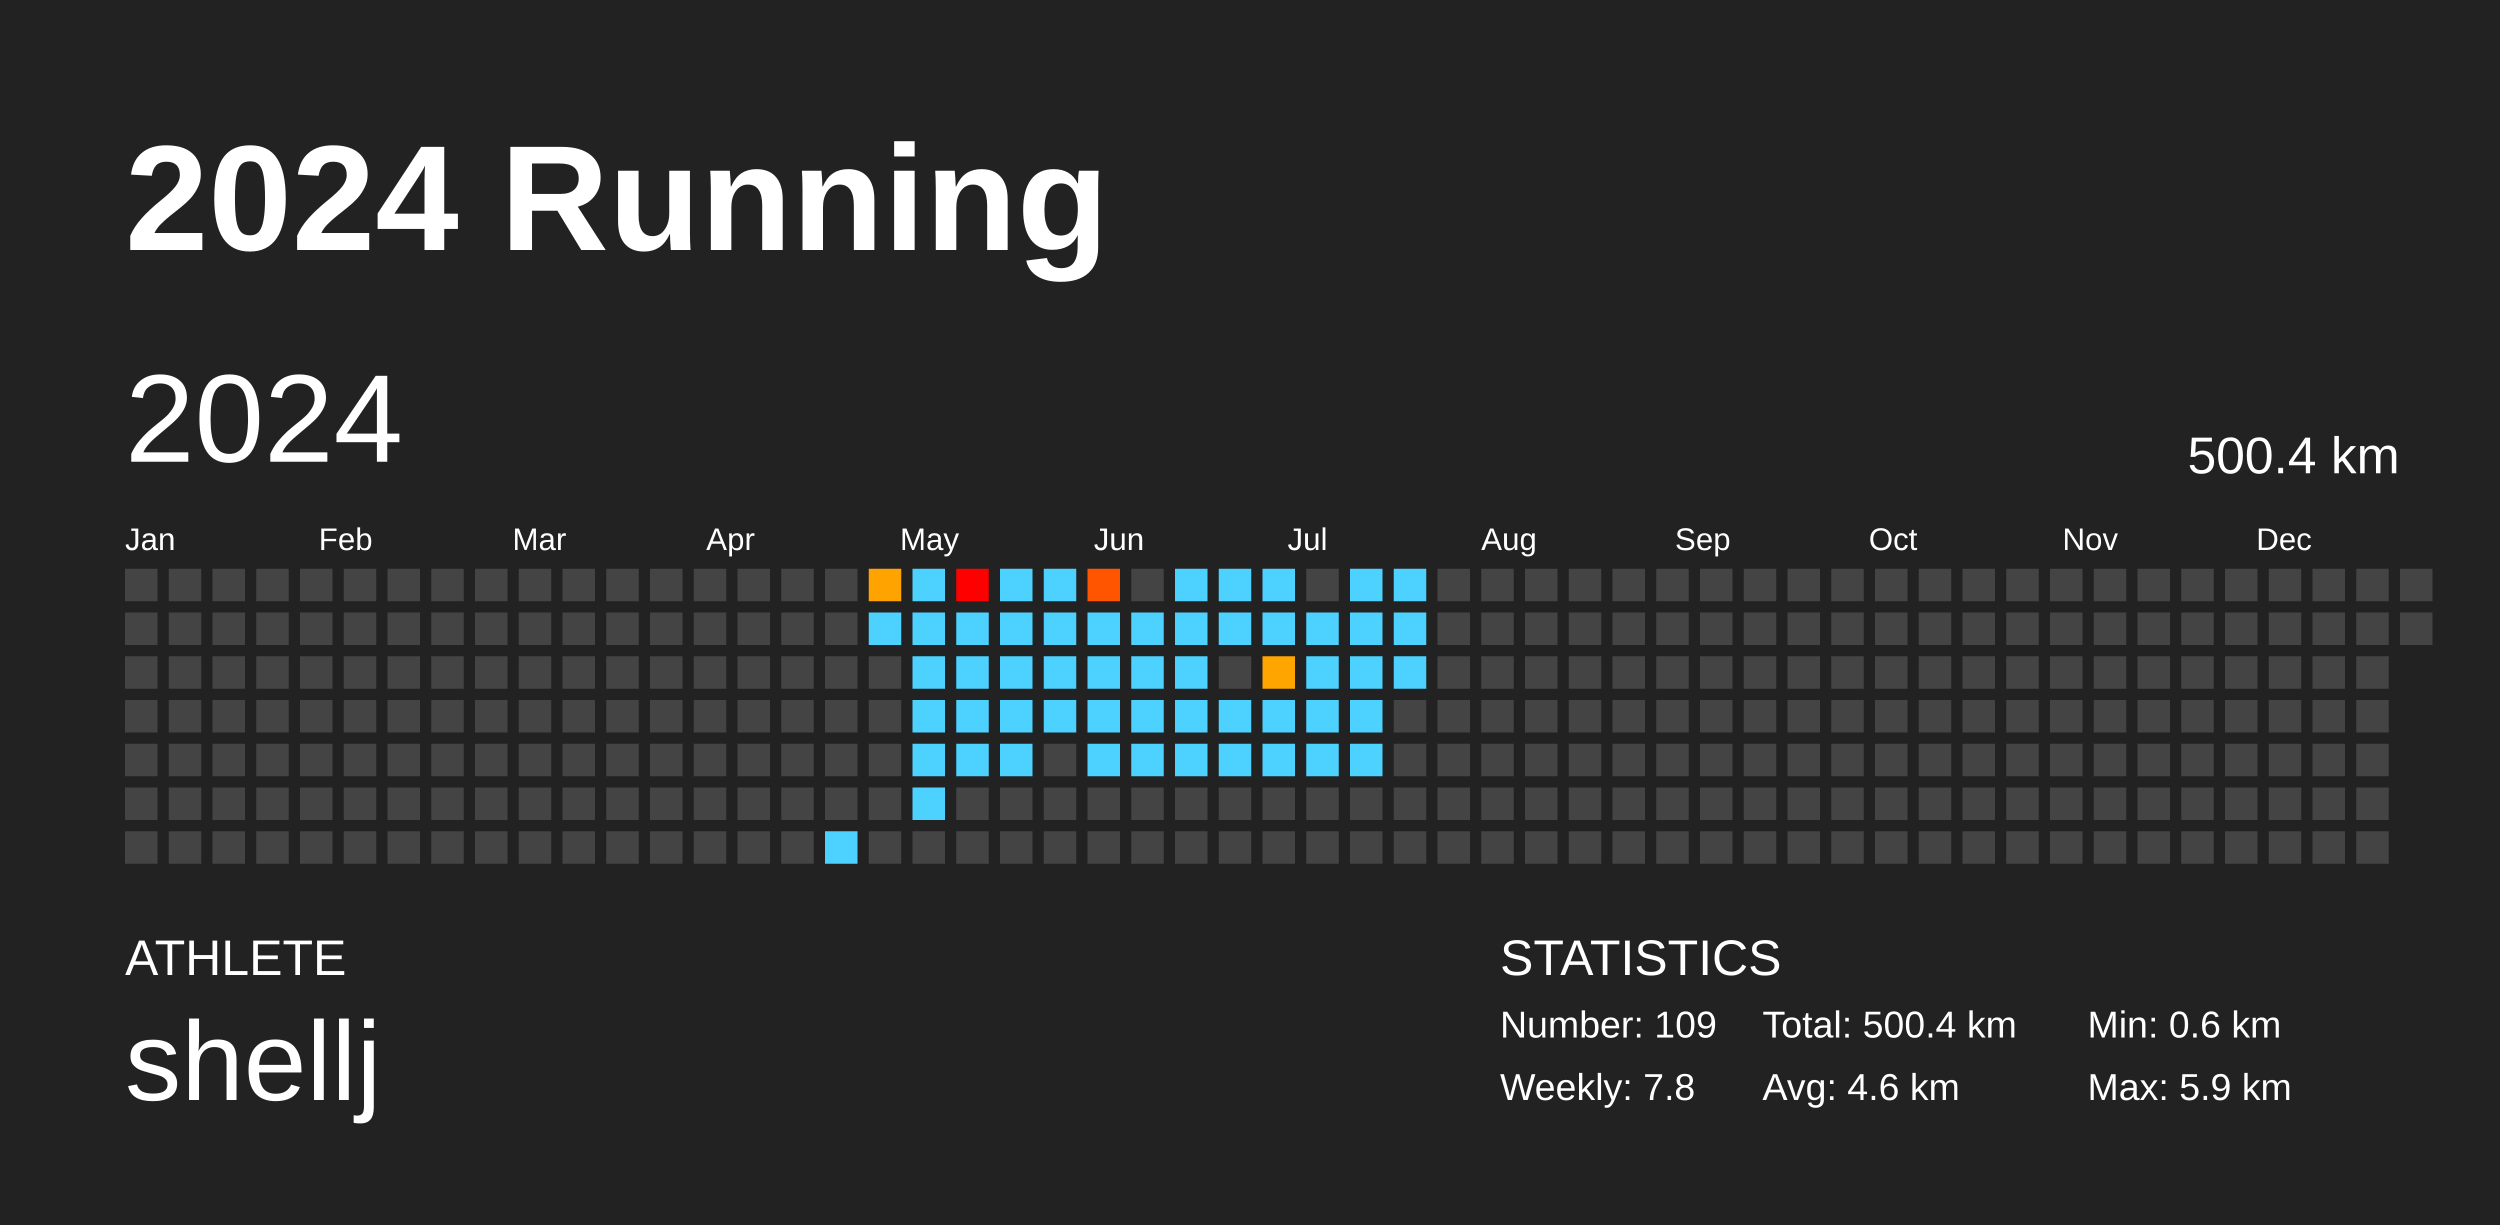
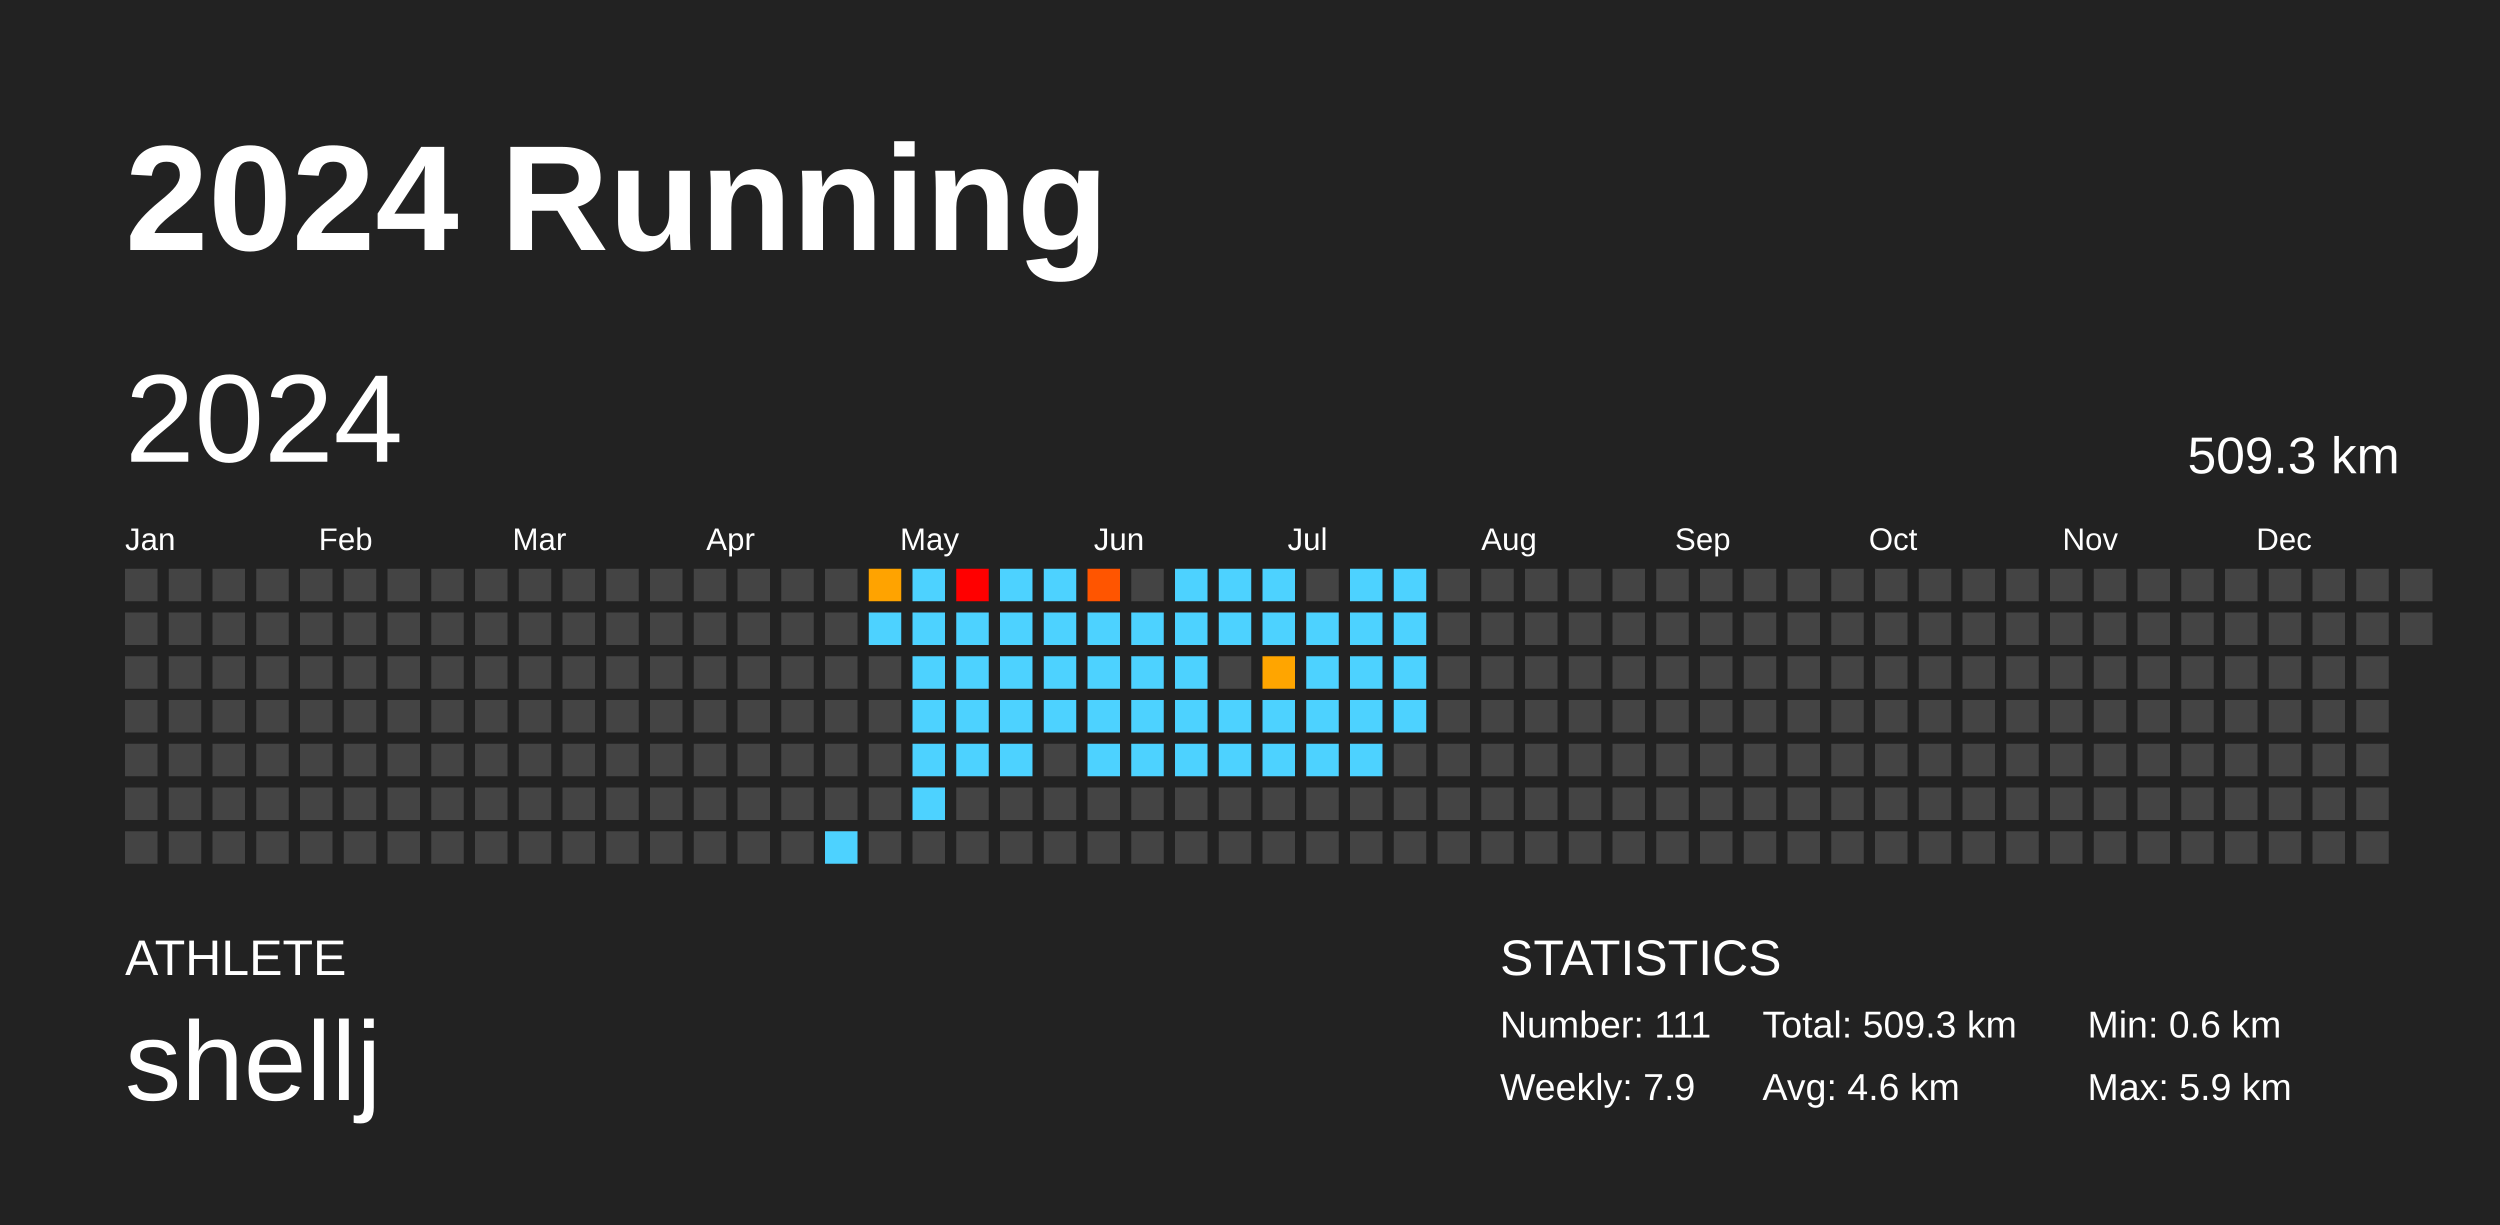
<svg xmlns="http://www.w3.org/2000/svg" baseProfile="full" height="98mm" version="1.1" viewBox="0,0,200,98" width="200mm">
  <defs />
  <rect fill="#222222" height="98" width="200" x="0" y="0" />
  <text fill="#FFFFFF" style="font-size:12px; font-family:Arial; font-weight:bold;" x="10" y="20">2024 Running</text>
  <text fill="#FFFFFF" style="font-size:4px; font-family:Arial" x="10" y="78">ATHLETE</text>
  <text fill="#FFFFFF" style="font-size:9px; font-family:Arial" x="10" y="88">shellj</text>
  <text fill="#FFFFFF" style="font-size:4px; font-family:Arial" x="120" y="78">STATISTICS</text>
-   <text fill="#FFFFFF" style="font-size:3px; font-family:Arial" x="120" y="83">Number: 109</text>
-   <text fill="#FFFFFF" style="font-size:3px; font-family:Arial" x="120" y="88">Weekly: 7.8</text>
-   <text fill="#FFFFFF" style="font-size:3px; font-family:Arial" x="141" y="83">Total: 500.4 km</text>
+   <text fill="#FFFFFF" style="font-size:3px; font-family:Arial" x="120" y="83">Number: 111</text>
+   <text fill="#FFFFFF" style="font-size:3px; font-family:Arial" x="120" y="88">Weekly: 7.9</text>
+   <text fill="#FFFFFF" style="font-size:3px; font-family:Arial" x="141" y="83">Total: 509.3 km</text>
  <text fill="#FFFFFF" style="font-size:3px; font-family:Arial" x="141" y="88">Avg: 4.6 km</text>
  <text fill="#FFFFFF" style="font-size:3px; font-family:Arial" x="167" y="83">Min: 0.6 km</text>
  <text fill="#FFFFFF" style="font-size:3px; font-family:Arial" x="167" y="88">Max: 5.9 km</text>
  <text dominant-baseline="hanging" fill="#FFFFFF" style="font-size:10.0px; font-family:Arial;" x="10" y="30">2024</text>
-   <text dominant-baseline="hanging" fill="#FFFFFF" style="font-size:4.125px; font-family:Arial;" x="175" y="35">500.4 km</text>
+   <text dominant-baseline="hanging" fill="#FFFFFF" style="font-size:4.125px; font-family:Arial;" x="175" y="35">509.3 km</text>
  <text fill="#FFFFFF" style="font-size:2.5px; font-family:Arial" x="10.0" y="44">Jan</text>
  <text fill="#FFFFFF" style="font-size:2.5px; font-family:Arial" x="25.5" y="44">Feb</text>
  <text fill="#FFFFFF" style="font-size:2.5px; font-family:Arial" x="41.0" y="44">Mar</text>
  <text fill="#FFFFFF" style="font-size:2.5px; font-family:Arial" x="56.5" y="44">Apr</text>
  <text fill="#FFFFFF" style="font-size:2.5px; font-family:Arial" x="72.0" y="44">May</text>
  <text fill="#FFFFFF" style="font-size:2.5px; font-family:Arial" x="87.5" y="44">Jun</text>
  <text fill="#FFFFFF" style="font-size:2.5px; font-family:Arial" x="103.0" y="44">Jul</text>
  <text fill="#FFFFFF" style="font-size:2.5px; font-family:Arial" x="118.5" y="44">Aug</text>
  <text fill="#FFFFFF" style="font-size:2.5px; font-family:Arial" x="134.0" y="44">Sep</text>
  <text fill="#FFFFFF" style="font-size:2.5px; font-family:Arial" x="149.5" y="44">Oct</text>
  <text fill="#FFFFFF" style="font-size:2.5px; font-family:Arial" x="165.0" y="44">Nov</text>
  <text fill="#FFFFFF" style="font-size:2.5px; font-family:Arial" x="180.5" y="44">Dec</text>
  <rect fill="#444444" height="2.6" width="2.6" x="10.0" y="45.5" />
  <rect fill="#444444" height="2.6" width="2.6" x="10.0" y="49.0" />
  <rect fill="#444444" height="2.6" width="2.6" x="10.0" y="52.5" />
  <rect fill="#444444" height="2.6" width="2.6" x="10.0" y="56.0" />
  <rect fill="#444444" height="2.6" width="2.6" x="10.0" y="59.5" />
  <rect fill="#444444" height="2.6" width="2.6" x="10.0" y="63.0" />
  <rect fill="#444444" height="2.6" width="2.6" x="10.0" y="66.5" />
  <rect fill="#444444" height="2.6" width="2.6" x="13.5" y="45.5" />
  <rect fill="#444444" height="2.6" width="2.6" x="13.5" y="49.0" />
  <rect fill="#444444" height="2.6" width="2.6" x="13.5" y="52.5" />
  <rect fill="#444444" height="2.6" width="2.6" x="13.5" y="56.0" />
  <rect fill="#444444" height="2.6" width="2.6" x="13.5" y="59.5" />
  <rect fill="#444444" height="2.6" width="2.6" x="13.5" y="63.0" />
  <rect fill="#444444" height="2.6" width="2.6" x="13.5" y="66.5" />
  <rect fill="#444444" height="2.6" width="2.6" x="17.0" y="45.5" />
  <rect fill="#444444" height="2.6" width="2.6" x="17.0" y="49.0" />
  <rect fill="#444444" height="2.6" width="2.6" x="17.0" y="52.5" />
  <rect fill="#444444" height="2.6" width="2.6" x="17.0" y="56.0" />
  <rect fill="#444444" height="2.6" width="2.6" x="17.0" y="59.5" />
  <rect fill="#444444" height="2.6" width="2.6" x="17.0" y="63.0" />
  <rect fill="#444444" height="2.6" width="2.6" x="17.0" y="66.5" />
  <rect fill="#444444" height="2.6" width="2.6" x="20.5" y="45.5" />
  <rect fill="#444444" height="2.6" width="2.6" x="20.5" y="49.0" />
  <rect fill="#444444" height="2.6" width="2.6" x="20.5" y="52.5" />
  <rect fill="#444444" height="2.6" width="2.6" x="20.5" y="56.0" />
  <rect fill="#444444" height="2.6" width="2.6" x="20.5" y="59.5" />
  <rect fill="#444444" height="2.6" width="2.6" x="20.5" y="63.0" />
  <rect fill="#444444" height="2.6" width="2.6" x="20.5" y="66.5" />
  <rect fill="#444444" height="2.6" width="2.6" x="24.0" y="45.5" />
  <rect fill="#444444" height="2.6" width="2.6" x="24.0" y="49.0" />
  <rect fill="#444444" height="2.6" width="2.6" x="24.0" y="52.5" />
  <rect fill="#444444" height="2.6" width="2.6" x="24.0" y="56.0" />
  <rect fill="#444444" height="2.6" width="2.6" x="24.0" y="59.5" />
  <rect fill="#444444" height="2.6" width="2.6" x="24.0" y="63.0" />
  <rect fill="#444444" height="2.6" width="2.6" x="24.0" y="66.5" />
  <rect fill="#444444" height="2.6" width="2.6" x="27.5" y="45.5" />
  <rect fill="#444444" height="2.6" width="2.6" x="27.5" y="49.0" />
  <rect fill="#444444" height="2.6" width="2.6" x="27.5" y="52.5" />
  <rect fill="#444444" height="2.6" width="2.6" x="27.5" y="56.0" />
  <rect fill="#444444" height="2.6" width="2.6" x="27.5" y="59.5" />
  <rect fill="#444444" height="2.6" width="2.6" x="27.5" y="63.0" />
  <rect fill="#444444" height="2.6" width="2.6" x="27.5" y="66.5" />
  <rect fill="#444444" height="2.6" width="2.6" x="31.0" y="45.5" />
  <rect fill="#444444" height="2.6" width="2.6" x="31.0" y="49.0" />
  <rect fill="#444444" height="2.6" width="2.6" x="31.0" y="52.5" />
  <rect fill="#444444" height="2.6" width="2.6" x="31.0" y="56.0" />
  <rect fill="#444444" height="2.6" width="2.6" x="31.0" y="59.5" />
  <rect fill="#444444" height="2.6" width="2.6" x="31.0" y="63.0" />
  <rect fill="#444444" height="2.6" width="2.6" x="31.0" y="66.5" />
  <rect fill="#444444" height="2.6" width="2.6" x="34.5" y="45.5" />
  <rect fill="#444444" height="2.6" width="2.6" x="34.5" y="49.0" />
  <rect fill="#444444" height="2.6" width="2.6" x="34.5" y="52.5" />
  <rect fill="#444444" height="2.6" width="2.6" x="34.5" y="56.0" />
  <rect fill="#444444" height="2.6" width="2.6" x="34.5" y="59.5" />
  <rect fill="#444444" height="2.6" width="2.6" x="34.5" y="63.0" />
  <rect fill="#444444" height="2.6" width="2.6" x="34.5" y="66.5" />
  <rect fill="#444444" height="2.6" width="2.6" x="38.0" y="45.5" />
  <rect fill="#444444" height="2.6" width="2.6" x="38.0" y="49.0" />
  <rect fill="#444444" height="2.6" width="2.6" x="38.0" y="52.5" />
  <rect fill="#444444" height="2.6" width="2.6" x="38.0" y="56.0" />
  <rect fill="#444444" height="2.6" width="2.6" x="38.0" y="59.5" />
  <rect fill="#444444" height="2.6" width="2.6" x="38.0" y="63.0" />
  <rect fill="#444444" height="2.6" width="2.6" x="38.0" y="66.5" />
  <rect fill="#444444" height="2.6" width="2.6" x="41.5" y="45.5" />
  <rect fill="#444444" height="2.6" width="2.6" x="41.5" y="49.0" />
  <rect fill="#444444" height="2.6" width="2.6" x="41.5" y="52.5" />
  <rect fill="#444444" height="2.6" width="2.6" x="41.5" y="56.0" />
  <rect fill="#444444" height="2.6" width="2.6" x="41.5" y="59.5" />
  <rect fill="#444444" height="2.6" width="2.6" x="41.5" y="63.0" />
  <rect fill="#444444" height="2.6" width="2.6" x="41.5" y="66.5" />
  <rect fill="#444444" height="2.6" width="2.6" x="45.0" y="45.5" />
  <rect fill="#444444" height="2.6" width="2.6" x="45.0" y="49.0" />
  <rect fill="#444444" height="2.6" width="2.6" x="45.0" y="52.5" />
  <rect fill="#444444" height="2.6" width="2.6" x="45.0" y="56.0" />
  <rect fill="#444444" height="2.6" width="2.6" x="45.0" y="59.5" />
  <rect fill="#444444" height="2.6" width="2.6" x="45.0" y="63.0" />
  <rect fill="#444444" height="2.6" width="2.6" x="45.0" y="66.5" />
  <rect fill="#444444" height="2.6" width="2.6" x="48.5" y="45.5" />
  <rect fill="#444444" height="2.6" width="2.6" x="48.5" y="49.0" />
  <rect fill="#444444" height="2.6" width="2.6" x="48.5" y="52.5" />
  <rect fill="#444444" height="2.6" width="2.6" x="48.5" y="56.0" />
  <rect fill="#444444" height="2.6" width="2.6" x="48.5" y="59.5" />
  <rect fill="#444444" height="2.6" width="2.6" x="48.5" y="63.0" />
  <rect fill="#444444" height="2.6" width="2.6" x="48.5" y="66.5" />
  <rect fill="#444444" height="2.6" width="2.6" x="52.0" y="45.5" />
  <rect fill="#444444" height="2.6" width="2.6" x="52.0" y="49.0" />
  <rect fill="#444444" height="2.6" width="2.6" x="52.0" y="52.5" />
  <rect fill="#444444" height="2.6" width="2.6" x="52.0" y="56.0" />
  <rect fill="#444444" height="2.6" width="2.6" x="52.0" y="59.5" />
  <rect fill="#444444" height="2.6" width="2.6" x="52.0" y="63.0" />
  <rect fill="#444444" height="2.6" width="2.6" x="52.0" y="66.5" />
  <rect fill="#444444" height="2.6" width="2.6" x="55.5" y="45.5" />
  <rect fill="#444444" height="2.6" width="2.6" x="55.5" y="49.0" />
  <rect fill="#444444" height="2.6" width="2.6" x="55.5" y="52.5" />
  <rect fill="#444444" height="2.6" width="2.6" x="55.5" y="56.0" />
  <rect fill="#444444" height="2.6" width="2.6" x="55.5" y="59.5" />
  <rect fill="#444444" height="2.6" width="2.6" x="55.5" y="63.0" />
  <rect fill="#444444" height="2.6" width="2.6" x="55.5" y="66.5" />
  <rect fill="#444444" height="2.6" width="2.6" x="59.0" y="45.5" />
  <rect fill="#444444" height="2.6" width="2.6" x="59.0" y="49.0" />
  <rect fill="#444444" height="2.6" width="2.6" x="59.0" y="52.5" />
  <rect fill="#444444" height="2.6" width="2.6" x="59.0" y="56.0" />
  <rect fill="#444444" height="2.6" width="2.6" x="59.0" y="59.5" />
  <rect fill="#444444" height="2.6" width="2.6" x="59.0" y="63.0" />
  <rect fill="#444444" height="2.6" width="2.6" x="59.0" y="66.5" />
  <rect fill="#444444" height="2.6" width="2.6" x="62.5" y="45.5" />
  <rect fill="#444444" height="2.6" width="2.6" x="62.5" y="49.0" />
  <rect fill="#444444" height="2.6" width="2.6" x="62.5" y="52.5" />
  <rect fill="#444444" height="2.6" width="2.6" x="62.5" y="56.0" />
  <rect fill="#444444" height="2.6" width="2.6" x="62.5" y="59.5" />
  <rect fill="#444444" height="2.6" width="2.6" x="62.5" y="63.0" />
  <rect fill="#444444" height="2.6" width="2.6" x="62.5" y="66.5" />
  <rect fill="#444444" height="2.6" width="2.6" x="66.0" y="45.5" />
  <rect fill="#444444" height="2.6" width="2.6" x="66.0" y="49.0" />
  <rect fill="#444444" height="2.6" width="2.6" x="66.0" y="52.5" />
  <rect fill="#444444" height="2.6" width="2.6" x="66.0" y="56.0" />
  <rect fill="#444444" height="2.6" width="2.6" x="66.0" y="59.5" />
  <rect fill="#444444" height="2.6" width="2.6" x="66.0" y="63.0" />
  <rect fill="#4dd2ff" height="2.6" width="2.6" x="66.0" y="66.5" />
  <rect fill="#ffa300" height="2.6" width="2.6" x="69.5" y="45.5" />
  <rect fill="#4dd2ff" height="2.6" width="2.6" x="69.5" y="49.0" />
  <rect fill="#444444" height="2.6" width="2.6" x="69.5" y="52.5" />
  <rect fill="#444444" height="2.6" width="2.6" x="69.5" y="56.0" />
  <rect fill="#444444" height="2.6" width="2.6" x="69.5" y="59.5" />
  <rect fill="#444444" height="2.6" width="2.6" x="69.5" y="63.0" />
  <rect fill="#444444" height="2.6" width="2.6" x="69.5" y="66.5" />
  <rect fill="#4dd2ff" height="2.6" width="2.6" x="73.0" y="45.5" />
  <rect fill="#4dd2ff" height="2.6" width="2.6" x="73.0" y="49.0" />
  <rect fill="#4dd2ff" height="2.6" width="2.6" x="73.0" y="52.5" />
  <rect fill="#4dd2ff" height="2.6" width="2.6" x="73.0" y="56.0" />
  <rect fill="#4dd2ff" height="2.6" width="2.6" x="73.0" y="59.5" />
  <rect fill="#4dd2ff" height="2.6" width="2.6" x="73.0" y="63.0" />
  <rect fill="#444444" height="2.6" width="2.6" x="73.0" y="66.5" />
  <rect fill="red" height="2.6" width="2.6" x="76.5" y="45.5" />
  <rect fill="#4dd2ff" height="2.6" width="2.6" x="76.5" y="49.0" />
  <rect fill="#4dd2ff" height="2.6" width="2.6" x="76.5" y="52.5" />
  <rect fill="#4dd2ff" height="2.6" width="2.6" x="76.5" y="56.0" />
  <rect fill="#4dd2ff" height="2.6" width="2.6" x="76.5" y="59.5" />
  <rect fill="#444444" height="2.6" width="2.6" x="76.5" y="63.0" />
  <rect fill="#444444" height="2.6" width="2.6" x="76.5" y="66.5" />
  <rect fill="#4dd2ff" height="2.6" width="2.6" x="80.0" y="45.5" />
  <rect fill="#4dd2ff" height="2.6" width="2.6" x="80.0" y="49.0" />
  <rect fill="#4dd2ff" height="2.6" width="2.6" x="80.0" y="52.5" />
  <rect fill="#4dd2ff" height="2.6" width="2.6" x="80.0" y="56.0" />
  <rect fill="#4dd2ff" height="2.6" width="2.6" x="80.0" y="59.5" />
  <rect fill="#444444" height="2.6" width="2.6" x="80.0" y="63.0" />
  <rect fill="#444444" height="2.6" width="2.6" x="80.0" y="66.5" />
  <rect fill="#4dd2ff" height="2.6" width="2.6" x="83.5" y="45.5" />
  <rect fill="#4dd2ff" height="2.6" width="2.6" x="83.5" y="49.0" />
  <rect fill="#4dd2ff" height="2.6" width="2.6" x="83.5" y="52.5" />
  <rect fill="#4dd2ff" height="2.6" width="2.6" x="83.5" y="56.0" />
  <rect fill="#444444" height="2.6" width="2.6" x="83.5" y="59.5" />
  <rect fill="#444444" height="2.6" width="2.6" x="83.5" y="63.0" />
  <rect fill="#444444" height="2.6" width="2.6" x="83.5" y="66.5" />
  <rect fill="#ff5500" height="2.6" width="2.6" x="87.0" y="45.5" />
  <rect fill="#4dd2ff" height="2.6" width="2.6" x="87.0" y="49.0" />
  <rect fill="#4dd2ff" height="2.6" width="2.6" x="87.0" y="52.5" />
  <rect fill="#4dd2ff" height="2.6" width="2.6" x="87.0" y="56.0" />
  <rect fill="#4dd2ff" height="2.6" width="2.6" x="87.0" y="59.5" />
  <rect fill="#444444" height="2.6" width="2.6" x="87.0" y="63.0" />
  <rect fill="#444444" height="2.6" width="2.6" x="87.0" y="66.5" />
  <rect fill="#444444" height="2.6" width="2.6" x="90.5" y="45.5" />
  <rect fill="#4dd2ff" height="2.6" width="2.6" x="90.5" y="49.0" />
  <rect fill="#4dd2ff" height="2.6" width="2.6" x="90.5" y="52.5" />
  <rect fill="#4dd2ff" height="2.6" width="2.6" x="90.5" y="56.0" />
  <rect fill="#4dd2ff" height="2.6" width="2.6" x="90.5" y="59.5" />
  <rect fill="#444444" height="2.6" width="2.6" x="90.5" y="63.0" />
  <rect fill="#444444" height="2.6" width="2.6" x="90.5" y="66.5" />
  <rect fill="#4dd2ff" height="2.6" width="2.6" x="94.0" y="45.5" />
  <rect fill="#4dd2ff" height="2.6" width="2.6" x="94.0" y="49.0" />
  <rect fill="#4dd2ff" height="2.6" width="2.6" x="94.0" y="52.5" />
  <rect fill="#4dd2ff" height="2.6" width="2.6" x="94.0" y="56.0" />
  <rect fill="#4dd2ff" height="2.6" width="2.6" x="94.0" y="59.5" />
  <rect fill="#444444" height="2.6" width="2.6" x="94.0" y="63.0" />
  <rect fill="#444444" height="2.6" width="2.6" x="94.0" y="66.5" />
  <rect fill="#4dd2ff" height="2.6" width="2.6" x="97.5" y="45.5" />
  <rect fill="#4dd2ff" height="2.6" width="2.6" x="97.5" y="49.0" />
  <rect fill="#444444" height="2.6" width="2.6" x="97.5" y="52.5" />
  <rect fill="#4dd2ff" height="2.6" width="2.6" x="97.5" y="56.0" />
  <rect fill="#4dd2ff" height="2.6" width="2.6" x="97.5" y="59.5" />
  <rect fill="#444444" height="2.6" width="2.6" x="97.5" y="63.0" />
  <rect fill="#444444" height="2.6" width="2.6" x="97.5" y="66.5" />
  <rect fill="#4dd2ff" height="2.6" width="2.6" x="101.0" y="45.5" />
  <rect fill="#4dd2ff" height="2.6" width="2.6" x="101.0" y="49.0" />
  <rect fill="#ffa500" height="2.6" width="2.6" x="101.0" y="52.5" />
  <rect fill="#4dd2ff" height="2.6" width="2.6" x="101.0" y="56.0" />
  <rect fill="#4dd2ff" height="2.6" width="2.6" x="101.0" y="59.5" />
  <rect fill="#444444" height="2.6" width="2.6" x="101.0" y="63.0" />
  <rect fill="#444444" height="2.6" width="2.6" x="101.0" y="66.5" />
  <rect fill="#444444" height="2.6" width="2.6" x="104.5" y="45.5" />
  <rect fill="#4dd2ff" height="2.6" width="2.6" x="104.5" y="49.0" />
  <rect fill="#4dd2ff" height="2.6" width="2.6" x="104.5" y="52.5" />
  <rect fill="#4dd2ff" height="2.6" width="2.6" x="104.5" y="56.0" />
  <rect fill="#4dd2ff" height="2.6" width="2.6" x="104.5" y="59.5" />
  <rect fill="#444444" height="2.6" width="2.6" x="104.5" y="63.0" />
  <rect fill="#444444" height="2.6" width="2.6" x="104.5" y="66.5" />
  <rect fill="#4dd2ff" height="2.6" width="2.6" x="108.0" y="45.5" />
  <rect fill="#4dd2ff" height="2.6" width="2.6" x="108.0" y="49.0" />
  <rect fill="#4dd2ff" height="2.6" width="2.6" x="108.0" y="52.5" />
  <rect fill="#4dd2ff" height="2.6" width="2.6" x="108.0" y="56.0" />
  <rect fill="#4dd2ff" height="2.6" width="2.6" x="108.0" y="59.5" />
  <rect fill="#444444" height="2.6" width="2.6" x="108.0" y="63.0" />
  <rect fill="#444444" height="2.6" width="2.6" x="108.0" y="66.5" />
  <rect fill="#4dd2ff" height="2.6" width="2.6" x="111.5" y="45.5" />
  <rect fill="#4dd2ff" height="2.6" width="2.6" x="111.5" y="49.0" />
  <rect fill="#4dd2ff" height="2.6" width="2.6" x="111.5" y="52.5" />
-   <rect fill="#444444" height="2.6" width="2.6" x="111.5" y="56.0" />
+   <rect fill="#4dd2ff" height="2.6" width="2.6" x="111.5" y="56.0" />
  <rect fill="#444444" height="2.6" width="2.6" x="111.5" y="59.5" />
  <rect fill="#444444" height="2.6" width="2.6" x="111.5" y="63.0" />
  <rect fill="#444444" height="2.6" width="2.6" x="111.5" y="66.5" />
  <rect fill="#444444" height="2.6" width="2.6" x="115.0" y="45.5" />
  <rect fill="#444444" height="2.6" width="2.6" x="115.0" y="49.0" />
  <rect fill="#444444" height="2.6" width="2.6" x="115.0" y="52.5" />
  <rect fill="#444444" height="2.6" width="2.6" x="115.0" y="56.0" />
  <rect fill="#444444" height="2.6" width="2.6" x="115.0" y="59.5" />
  <rect fill="#444444" height="2.6" width="2.6" x="115.0" y="63.0" />
  <rect fill="#444444" height="2.6" width="2.6" x="115.0" y="66.5" />
  <rect fill="#444444" height="2.6" width="2.6" x="118.5" y="45.5" />
  <rect fill="#444444" height="2.6" width="2.6" x="118.5" y="49.0" />
  <rect fill="#444444" height="2.6" width="2.6" x="118.5" y="52.5" />
  <rect fill="#444444" height="2.6" width="2.6" x="118.5" y="56.0" />
  <rect fill="#444444" height="2.6" width="2.6" x="118.5" y="59.5" />
  <rect fill="#444444" height="2.6" width="2.6" x="118.5" y="63.0" />
  <rect fill="#444444" height="2.6" width="2.6" x="118.5" y="66.5" />
  <rect fill="#444444" height="2.6" width="2.6" x="122.0" y="45.5" />
  <rect fill="#444444" height="2.6" width="2.6" x="122.0" y="49.0" />
  <rect fill="#444444" height="2.6" width="2.6" x="122.0" y="52.5" />
  <rect fill="#444444" height="2.6" width="2.6" x="122.0" y="56.0" />
  <rect fill="#444444" height="2.6" width="2.6" x="122.0" y="59.5" />
  <rect fill="#444444" height="2.6" width="2.6" x="122.0" y="63.0" />
  <rect fill="#444444" height="2.6" width="2.6" x="122.0" y="66.5" />
  <rect fill="#444444" height="2.6" width="2.6" x="125.5" y="45.5" />
  <rect fill="#444444" height="2.6" width="2.6" x="125.5" y="49.0" />
  <rect fill="#444444" height="2.6" width="2.6" x="125.5" y="52.5" />
  <rect fill="#444444" height="2.6" width="2.6" x="125.5" y="56.0" />
  <rect fill="#444444" height="2.6" width="2.6" x="125.5" y="59.5" />
  <rect fill="#444444" height="2.6" width="2.6" x="125.5" y="63.0" />
  <rect fill="#444444" height="2.6" width="2.6" x="125.5" y="66.5" />
  <rect fill="#444444" height="2.6" width="2.6" x="129.0" y="45.5" />
  <rect fill="#444444" height="2.6" width="2.6" x="129.0" y="49.0" />
  <rect fill="#444444" height="2.6" width="2.6" x="129.0" y="52.5" />
  <rect fill="#444444" height="2.6" width="2.6" x="129.0" y="56.0" />
  <rect fill="#444444" height="2.6" width="2.6" x="129.0" y="59.5" />
  <rect fill="#444444" height="2.6" width="2.6" x="129.0" y="63.0" />
  <rect fill="#444444" height="2.6" width="2.6" x="129.0" y="66.5" />
  <rect fill="#444444" height="2.6" width="2.6" x="132.5" y="45.5" />
  <rect fill="#444444" height="2.6" width="2.6" x="132.5" y="49.0" />
  <rect fill="#444444" height="2.6" width="2.6" x="132.5" y="52.5" />
  <rect fill="#444444" height="2.6" width="2.6" x="132.5" y="56.0" />
  <rect fill="#444444" height="2.6" width="2.6" x="132.5" y="59.5" />
  <rect fill="#444444" height="2.6" width="2.6" x="132.5" y="63.0" />
  <rect fill="#444444" height="2.6" width="2.6" x="132.5" y="66.5" />
  <rect fill="#444444" height="2.6" width="2.6" x="136.0" y="45.5" />
  <rect fill="#444444" height="2.6" width="2.6" x="136.0" y="49.0" />
  <rect fill="#444444" height="2.6" width="2.6" x="136.0" y="52.5" />
  <rect fill="#444444" height="2.6" width="2.6" x="136.0" y="56.0" />
  <rect fill="#444444" height="2.6" width="2.6" x="136.0" y="59.5" />
  <rect fill="#444444" height="2.6" width="2.6" x="136.0" y="63.0" />
  <rect fill="#444444" height="2.6" width="2.6" x="136.0" y="66.5" />
  <rect fill="#444444" height="2.6" width="2.6" x="139.5" y="45.5" />
  <rect fill="#444444" height="2.6" width="2.6" x="139.5" y="49.0" />
  <rect fill="#444444" height="2.6" width="2.6" x="139.5" y="52.5" />
  <rect fill="#444444" height="2.6" width="2.6" x="139.5" y="56.0" />
  <rect fill="#444444" height="2.6" width="2.6" x="139.5" y="59.5" />
  <rect fill="#444444" height="2.6" width="2.6" x="139.5" y="63.0" />
  <rect fill="#444444" height="2.6" width="2.6" x="139.5" y="66.5" />
  <rect fill="#444444" height="2.6" width="2.6" x="143.0" y="45.5" />
  <rect fill="#444444" height="2.6" width="2.6" x="143.0" y="49.0" />
  <rect fill="#444444" height="2.6" width="2.6" x="143.0" y="52.5" />
  <rect fill="#444444" height="2.6" width="2.6" x="143.0" y="56.0" />
  <rect fill="#444444" height="2.6" width="2.6" x="143.0" y="59.5" />
  <rect fill="#444444" height="2.6" width="2.6" x="143.0" y="63.0" />
  <rect fill="#444444" height="2.6" width="2.6" x="143.0" y="66.5" />
  <rect fill="#444444" height="2.6" width="2.6" x="146.5" y="45.5" />
  <rect fill="#444444" height="2.6" width="2.6" x="146.5" y="49.0" />
  <rect fill="#444444" height="2.6" width="2.6" x="146.5" y="52.5" />
  <rect fill="#444444" height="2.6" width="2.6" x="146.5" y="56.0" />
  <rect fill="#444444" height="2.6" width="2.6" x="146.5" y="59.5" />
  <rect fill="#444444" height="2.6" width="2.6" x="146.5" y="63.0" />
  <rect fill="#444444" height="2.6" width="2.6" x="146.5" y="66.5" />
  <rect fill="#444444" height="2.6" width="2.6" x="150.0" y="45.5" />
  <rect fill="#444444" height="2.6" width="2.6" x="150.0" y="49.0" />
  <rect fill="#444444" height="2.6" width="2.6" x="150.0" y="52.5" />
  <rect fill="#444444" height="2.6" width="2.6" x="150.0" y="56.0" />
  <rect fill="#444444" height="2.6" width="2.6" x="150.0" y="59.5" />
  <rect fill="#444444" height="2.6" width="2.6" x="150.0" y="63.0" />
  <rect fill="#444444" height="2.6" width="2.6" x="150.0" y="66.5" />
  <rect fill="#444444" height="2.6" width="2.6" x="153.5" y="45.5" />
  <rect fill="#444444" height="2.6" width="2.6" x="153.5" y="49.0" />
  <rect fill="#444444" height="2.6" width="2.6" x="153.5" y="52.5" />
  <rect fill="#444444" height="2.6" width="2.6" x="153.5" y="56.0" />
  <rect fill="#444444" height="2.6" width="2.6" x="153.5" y="59.5" />
  <rect fill="#444444" height="2.6" width="2.6" x="153.5" y="63.0" />
  <rect fill="#444444" height="2.6" width="2.6" x="153.5" y="66.5" />
  <rect fill="#444444" height="2.6" width="2.6" x="157.0" y="45.5" />
  <rect fill="#444444" height="2.6" width="2.6" x="157.0" y="49.0" />
  <rect fill="#444444" height="2.6" width="2.6" x="157.0" y="52.5" />
  <rect fill="#444444" height="2.6" width="2.6" x="157.0" y="56.0" />
  <rect fill="#444444" height="2.6" width="2.6" x="157.0" y="59.5" />
  <rect fill="#444444" height="2.6" width="2.6" x="157.0" y="63.0" />
  <rect fill="#444444" height="2.6" width="2.6" x="157.0" y="66.5" />
  <rect fill="#444444" height="2.6" width="2.6" x="160.5" y="45.5" />
  <rect fill="#444444" height="2.6" width="2.6" x="160.5" y="49.0" />
  <rect fill="#444444" height="2.6" width="2.6" x="160.5" y="52.5" />
  <rect fill="#444444" height="2.6" width="2.6" x="160.5" y="56.0" />
  <rect fill="#444444" height="2.6" width="2.6" x="160.5" y="59.5" />
  <rect fill="#444444" height="2.6" width="2.6" x="160.5" y="63.0" />
  <rect fill="#444444" height="2.6" width="2.6" x="160.5" y="66.5" />
  <rect fill="#444444" height="2.6" width="2.6" x="164.0" y="45.5" />
  <rect fill="#444444" height="2.6" width="2.6" x="164.0" y="49.0" />
  <rect fill="#444444" height="2.6" width="2.6" x="164.0" y="52.5" />
  <rect fill="#444444" height="2.6" width="2.6" x="164.0" y="56.0" />
  <rect fill="#444444" height="2.6" width="2.6" x="164.0" y="59.5" />
  <rect fill="#444444" height="2.6" width="2.6" x="164.0" y="63.0" />
  <rect fill="#444444" height="2.6" width="2.6" x="164.0" y="66.5" />
  <rect fill="#444444" height="2.6" width="2.6" x="167.5" y="45.5" />
  <rect fill="#444444" height="2.6" width="2.6" x="167.5" y="49.0" />
  <rect fill="#444444" height="2.6" width="2.6" x="167.5" y="52.5" />
  <rect fill="#444444" height="2.6" width="2.6" x="167.5" y="56.0" />
  <rect fill="#444444" height="2.6" width="2.6" x="167.5" y="59.5" />
  <rect fill="#444444" height="2.6" width="2.6" x="167.5" y="63.0" />
  <rect fill="#444444" height="2.6" width="2.6" x="167.5" y="66.5" />
  <rect fill="#444444" height="2.6" width="2.6" x="171.0" y="45.5" />
  <rect fill="#444444" height="2.6" width="2.6" x="171.0" y="49.0" />
  <rect fill="#444444" height="2.6" width="2.6" x="171.0" y="52.5" />
  <rect fill="#444444" height="2.6" width="2.6" x="171.0" y="56.0" />
  <rect fill="#444444" height="2.6" width="2.6" x="171.0" y="59.5" />
  <rect fill="#444444" height="2.6" width="2.6" x="171.0" y="63.0" />
  <rect fill="#444444" height="2.6" width="2.6" x="171.0" y="66.5" />
  <rect fill="#444444" height="2.6" width="2.6" x="174.5" y="45.5" />
  <rect fill="#444444" height="2.6" width="2.6" x="174.5" y="49.0" />
  <rect fill="#444444" height="2.6" width="2.6" x="174.5" y="52.5" />
  <rect fill="#444444" height="2.6" width="2.6" x="174.5" y="56.0" />
  <rect fill="#444444" height="2.6" width="2.6" x="174.5" y="59.5" />
  <rect fill="#444444" height="2.6" width="2.6" x="174.5" y="63.0" />
  <rect fill="#444444" height="2.6" width="2.6" x="174.5" y="66.5" />
  <rect fill="#444444" height="2.6" width="2.6" x="178.0" y="45.5" />
  <rect fill="#444444" height="2.6" width="2.6" x="178.0" y="49.0" />
  <rect fill="#444444" height="2.6" width="2.6" x="178.0" y="52.5" />
  <rect fill="#444444" height="2.6" width="2.6" x="178.0" y="56.0" />
  <rect fill="#444444" height="2.6" width="2.6" x="178.0" y="59.5" />
  <rect fill="#444444" height="2.6" width="2.6" x="178.0" y="63.0" />
  <rect fill="#444444" height="2.6" width="2.6" x="178.0" y="66.5" />
  <rect fill="#444444" height="2.6" width="2.6" x="181.5" y="45.5" />
  <rect fill="#444444" height="2.6" width="2.6" x="181.5" y="49.0" />
  <rect fill="#444444" height="2.6" width="2.6" x="181.5" y="52.5" />
  <rect fill="#444444" height="2.6" width="2.6" x="181.5" y="56.0" />
  <rect fill="#444444" height="2.6" width="2.6" x="181.5" y="59.5" />
  <rect fill="#444444" height="2.6" width="2.6" x="181.5" y="63.0" />
  <rect fill="#444444" height="2.6" width="2.6" x="181.5" y="66.5" />
  <rect fill="#444444" height="2.6" width="2.6" x="185.0" y="45.5" />
  <rect fill="#444444" height="2.6" width="2.6" x="185.0" y="49.0" />
  <rect fill="#444444" height="2.6" width="2.6" x="185.0" y="52.5" />
  <rect fill="#444444" height="2.6" width="2.6" x="185.0" y="56.0" />
  <rect fill="#444444" height="2.6" width="2.6" x="185.0" y="59.5" />
  <rect fill="#444444" height="2.6" width="2.6" x="185.0" y="63.0" />
  <rect fill="#444444" height="2.6" width="2.6" x="185.0" y="66.5" />
  <rect fill="#444444" height="2.6" width="2.6" x="188.5" y="45.5" />
  <rect fill="#444444" height="2.6" width="2.6" x="188.5" y="49.0" />
  <rect fill="#444444" height="2.6" width="2.6" x="188.5" y="52.5" />
  <rect fill="#444444" height="2.6" width="2.6" x="188.5" y="56.0" />
  <rect fill="#444444" height="2.6" width="2.6" x="188.5" y="59.5" />
  <rect fill="#444444" height="2.6" width="2.6" x="188.5" y="63.0" />
  <rect fill="#444444" height="2.6" width="2.6" x="188.5" y="66.5" />
  <rect fill="#444444" height="2.6" width="2.6" x="192.0" y="45.5" />
  <rect fill="#444444" height="2.6" width="2.6" x="192.0" y="49.0" />
</svg>
